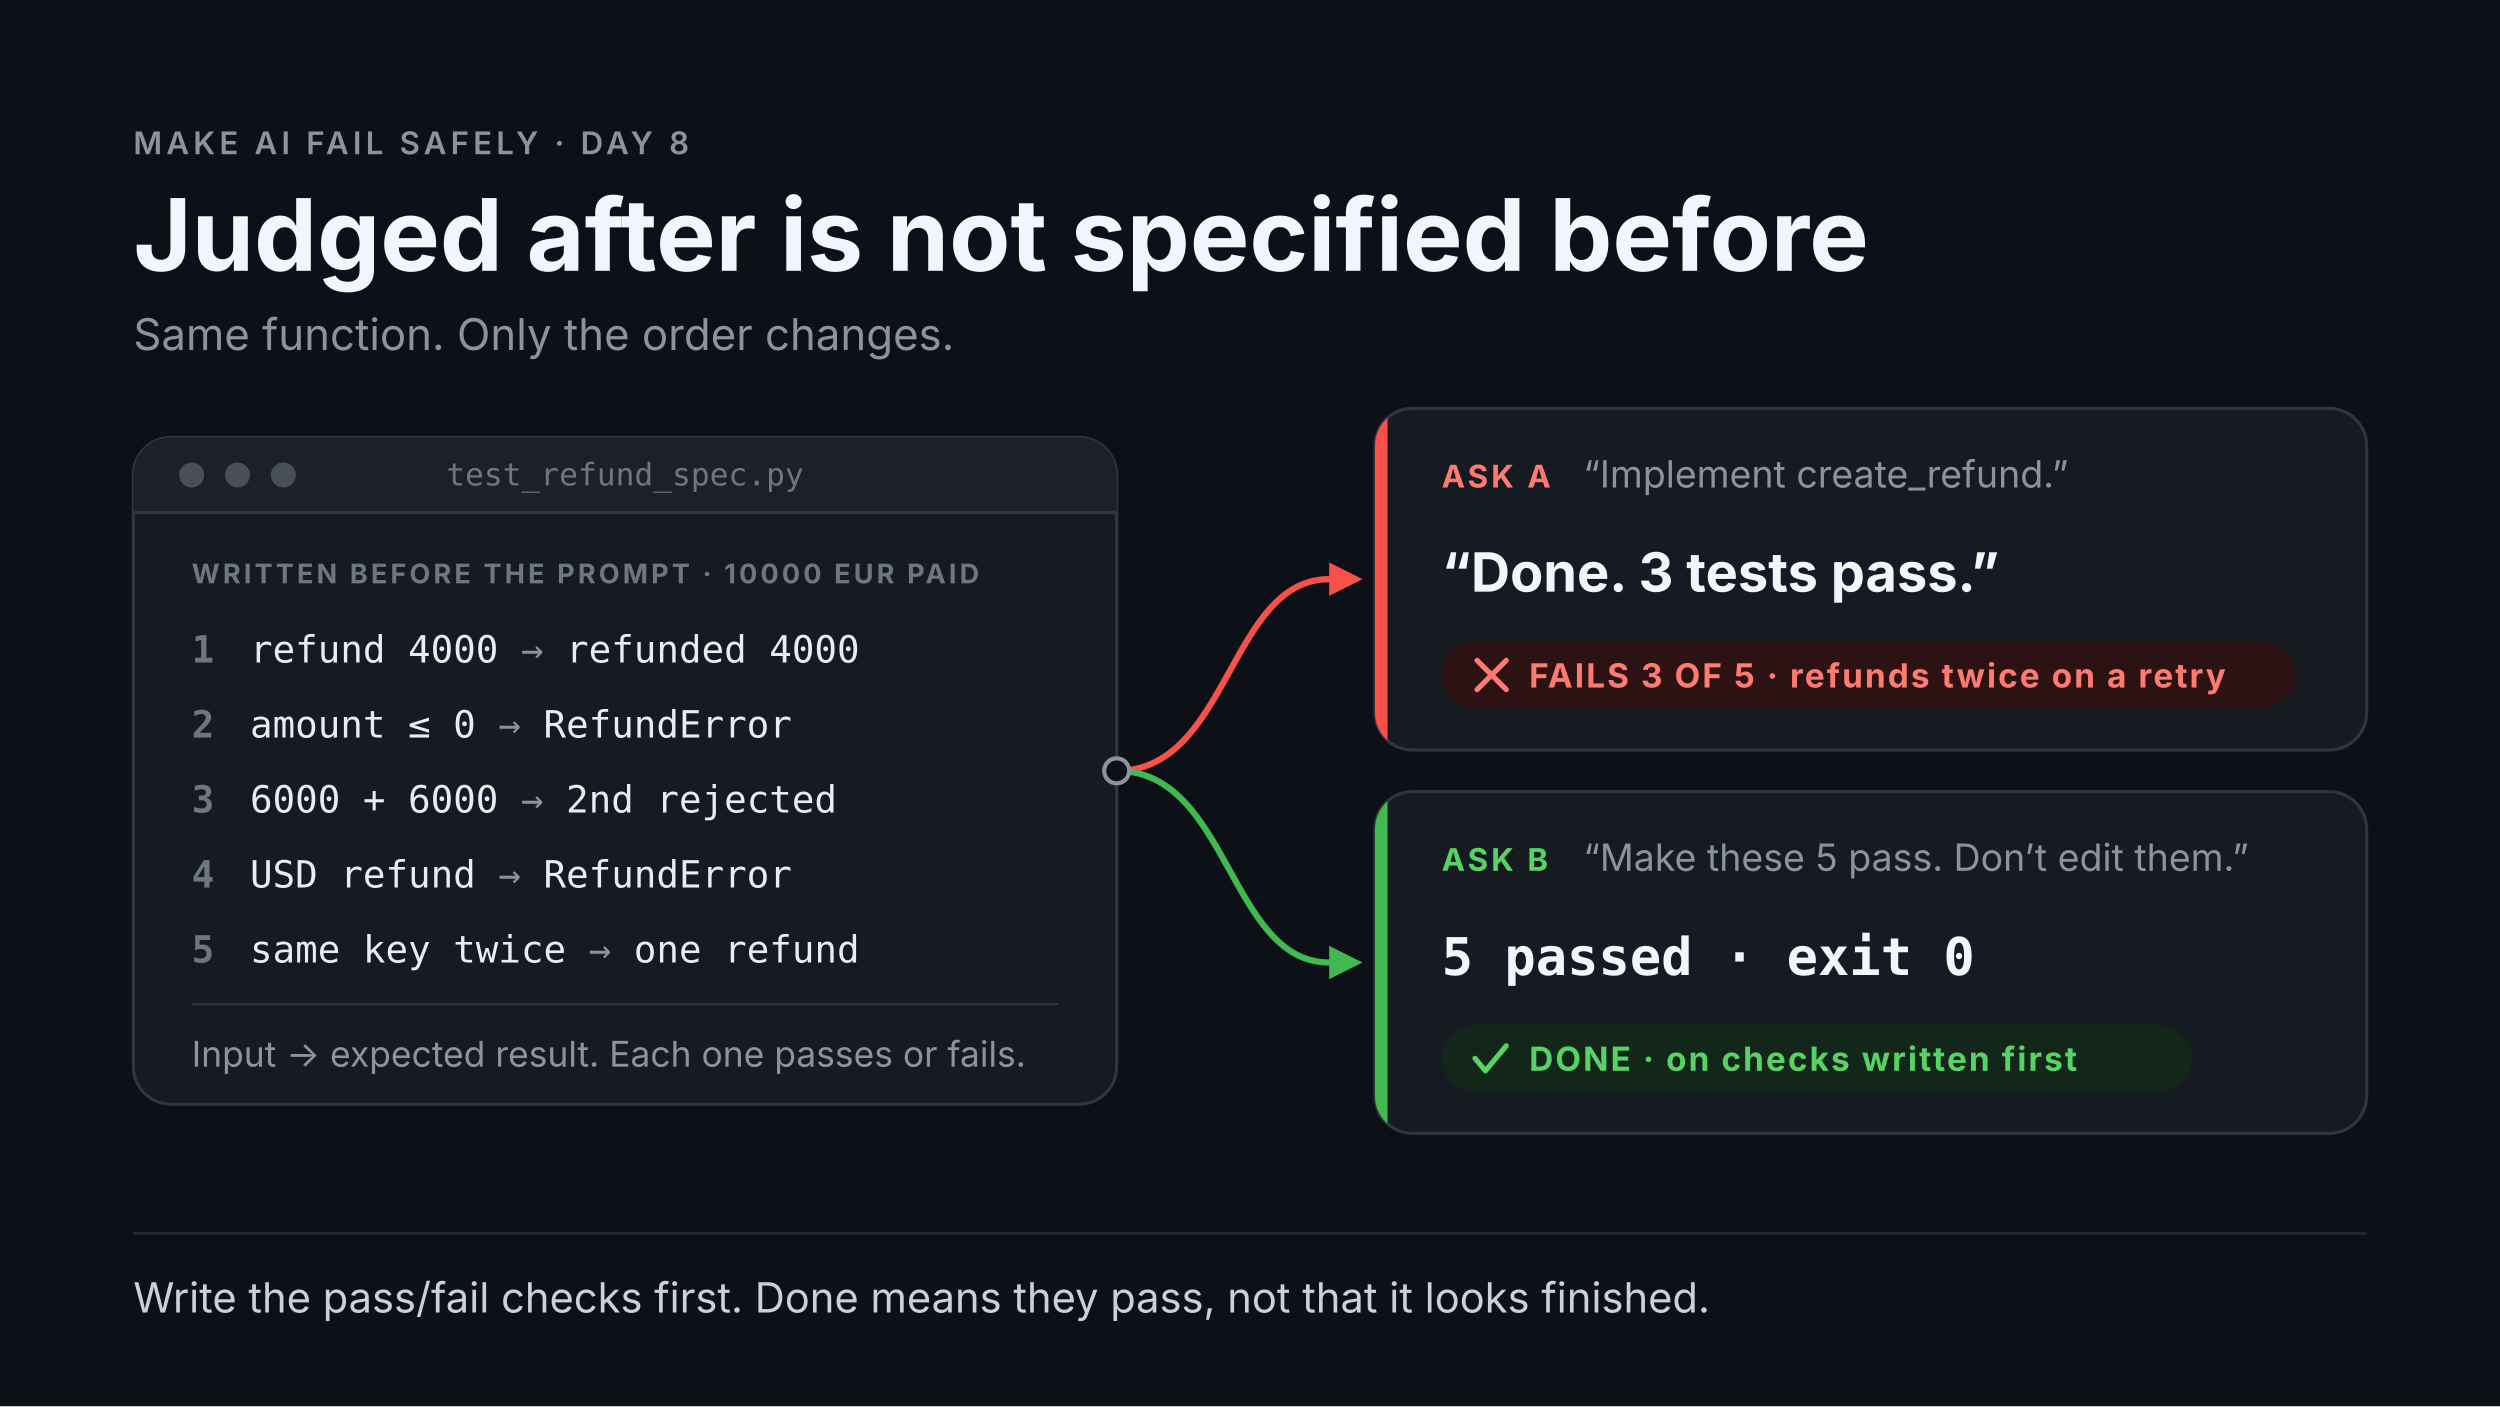
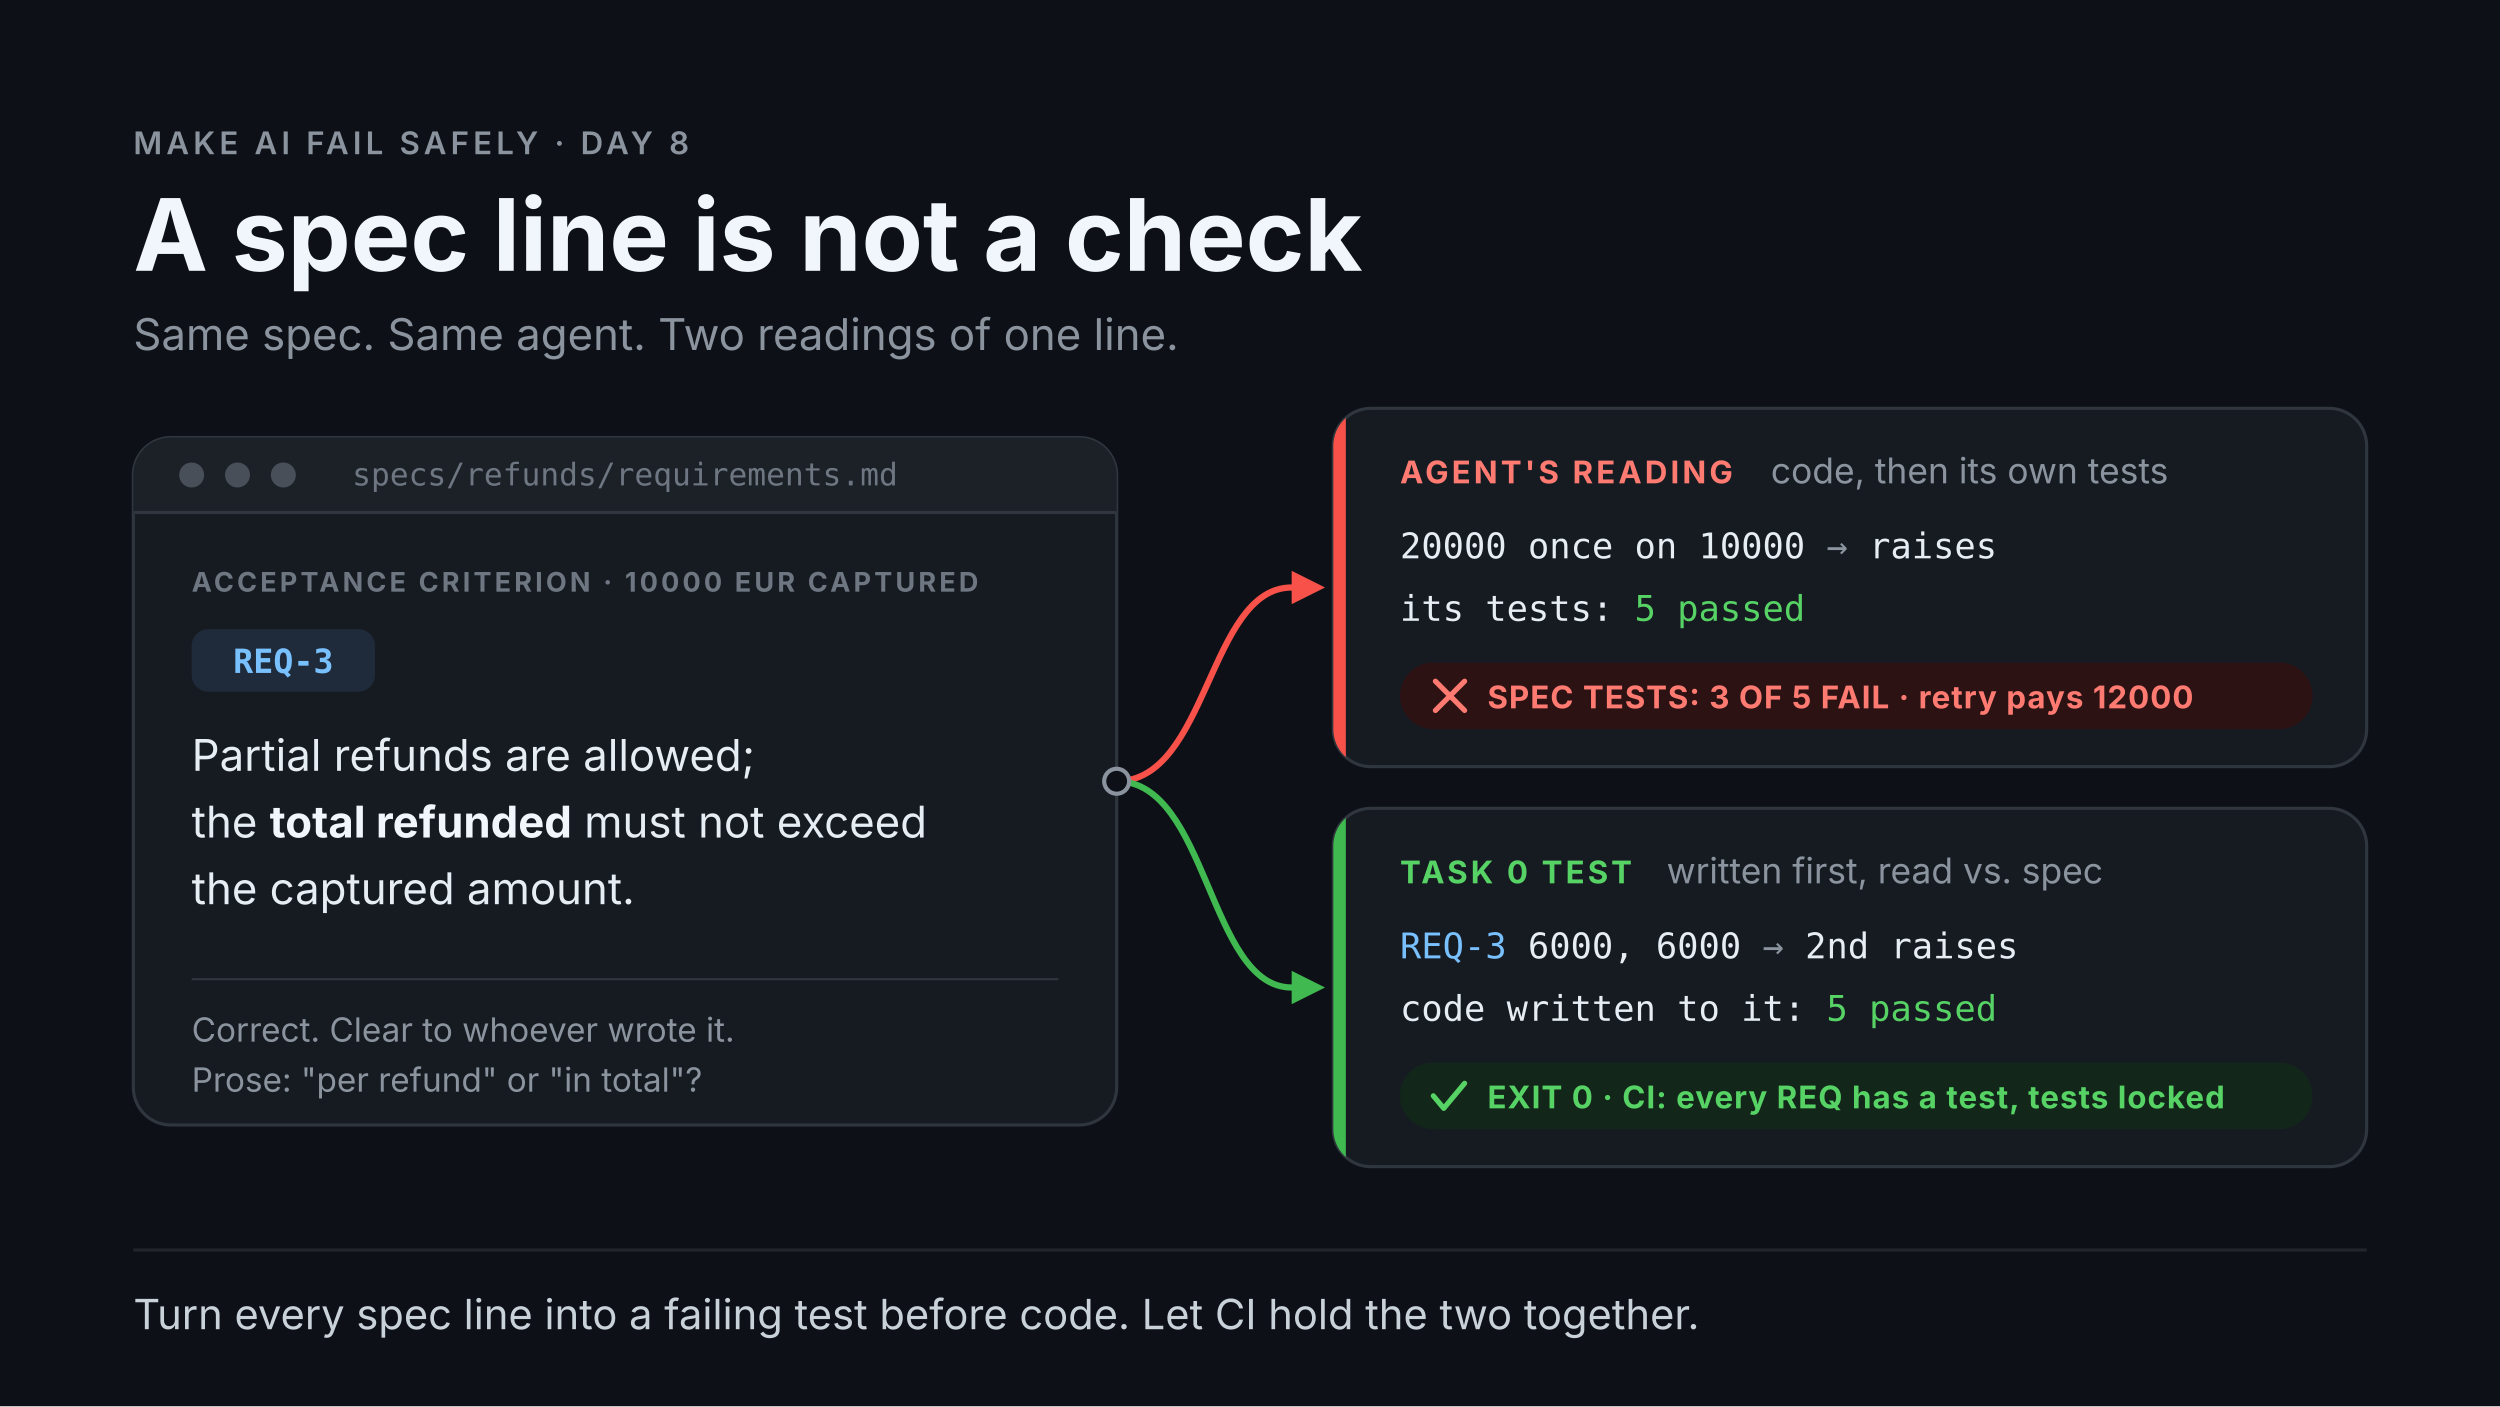
<svg xmlns="http://www.w3.org/2000/svg" width="1200" height="675" viewBox="0 0 1200 675" role="img" aria-labelledby="d8title d8desc">
  <defs>
    <clipPath id="cardA">
-       <rect x="660" y="196" width="476" height="164" rx="18" />
+       <rect x="640" y="196" width="496" height="172" rx="18" />
    </clipPath>
    <clipPath id="cardB">
-       <rect x="660" y="380" width="476" height="164" rx="18" />
+       <rect x="640" y="388" width="496" height="172" rx="18" />
    </clipPath>
  </defs>
  <style>
    .sans { font-family: Inter, system-ui, -apple-system, "Segoe UI", Roboto, Helvetica, Arial, sans-serif; }
    .mono { font-family: "Cascadia Code", ui-monospace, "SF Mono", Menlo, Consolas, "DejaVu Sans Mono", monospace; }
    .eyebrow { font-size: 15px; font-weight: 600; letter-spacing: 2px; fill: #8b949e; }
    .title { font-size: 48px; font-weight: 700; fill: #f0f6fc; }
    .sub { font-size: 21px; fill: #8b949e; }
-     .check { font-size: 18px; fill: #e6edf3; }
-     .num { font-size: 18px; font-weight: 700; fill: #6e7681; }
+     .spec { font-size: 21px; fill: #e6edf3; }
    .rowlabel { font-size: 13px; font-weight: 700; letter-spacing: 1.5px; fill: #6e7681; }
    .label { font-size: 15px; font-weight: 700; letter-spacing: 1.5px; }
-     .ask { font-size: 18px; fill: #8b949e; }
-     .reply { font-size: 26px; font-weight: 700; fill: #f0f6fc; }
-     .verdict { font-size: 16px; font-weight: 700; letter-spacing: 1px; }
-     .note { font-size: 17px; fill: #8b949e; }
+     .ask { font-size: 17px; fill: #8b949e; }
+     .code { font-size: 17px; fill: #e6edf3; }
+     .verdict { font-size: 15px; font-weight: 700; letter-spacing: 0.5px; }
+     .note { font-size: 16px; fill: #8b949e; }
    .foot { font-size: 20px; fill: #c9d1d9; }
  </style>
  <rect width="1200" height="675" fill="#0d1117" />
  <text x="64" y="74" class="sans eyebrow">MAKE AI FAIL SAFELY · DAY 8</text>
-   <text x="64" y="130" class="sans title">Judged after is not specified before</text>
-   <text x="64" y="168" class="sans sub">Same function. Only the order changes.</text>
-   <rect x="64" y="210" width="472" height="320" rx="18" fill="#161b22" stroke="#30363d" stroke-width="1.5" />
+   <text x="64" y="130" class="sans title">A spec line is not a check</text>
+   <text x="64" y="168" class="sans sub">Same spec. Same agent. Two readings of one line.</text>
+   <rect x="64" y="210" width="472" height="330" rx="18" fill="#161b22" stroke="#30363d" stroke-width="1.5" />
  <path d="M64 246 v-18 a18 18 0 0 1 18 -18 h436 a18 18 0 0 1 18 18 v18 z" fill="#1c2128" />
  <line x1="64" y1="246" x2="536" y2="246" stroke="#30363d" stroke-width="1.5" />
  <circle cx="92" cy="228" r="6" fill="#484f58" />
  <circle cx="114" cy="228" r="6" fill="#484f58" />
  <circle cx="136" cy="228" r="6" fill="#484f58" />
-   <text x="300" y="233" text-anchor="middle" class="mono" style="font-size:15px" fill="#6e7681">test_refund_spec.py</text>
-   <text x="92" y="280" class="sans rowlabel">WRITTEN BEFORE THE PROMPT · 10000 EUR PAID</text>
-   <text x="92" y="318" class="mono num">1</text>
-   <text x="120" y="318" class="mono check">refund 4000 <tspan fill="#8b949e">→</tspan> refunded 4000</text>
-   <text x="92" y="354" class="mono num">2</text>
-   <text x="120" y="354" class="mono check">amount ≤ 0 <tspan fill="#8b949e">→</tspan> RefundError</text>
-   <text x="92" y="390" class="mono num">3</text>
-   <text x="120" y="390" class="mono check">6000 + 6000 <tspan fill="#8b949e">→</tspan> 2nd rejected</text>
-   <text x="92" y="426" class="mono num">4</text>
-   <text x="120" y="426" class="mono check">USD refund <tspan fill="#8b949e">→</tspan> RefundError</text>
-   <text x="92" y="462" class="mono num">5</text>
-   <text x="120" y="462" class="mono check">same key twice <tspan fill="#8b949e">→</tspan> one refund</text>
-   <line x1="92" y1="482" x2="508" y2="482" stroke="#30363d" stroke-width="1" />
-   <text x="92" y="512" class="sans note">Input → expected result. Each one passes or fails.</text>
-   <path d="M536 370 C 590 370, 590 278, 638 278" fill="none" stroke="#f85149" stroke-width="3" stroke-linecap="round" />
-   <polygon points="638,270 654,278 638,286" fill="#f85149" />
-   <path d="M536 370 C 590 370, 590 462, 638 462" fill="none" stroke="#3fb950" stroke-width="3" stroke-linecap="round" />
-   <polygon points="638,454 654,462 638,470" fill="#3fb950" />
-   <circle cx="536" cy="370" r="6" fill="#0d1117" stroke="#8b949e" stroke-width="2" />
-   <rect x="660" y="196" width="476" height="164" rx="18" fill="#161b22" stroke="#30363d" stroke-width="1.5" />
-   <rect x="660" y="196" width="6" height="164" fill="#f85149" clip-path="url(#cardA)" />
-   <text x="692" y="234" class="sans label" fill="#ff7b72">ASK A</text>
-   <text x="760" y="234" class="sans ask">“Implement create_refund.”</text>
-   <text x="692" y="284" class="sans reply">“Done. 3 tests pass.”</text>
-   <rect x="692" y="308" width="410" height="32" rx="16" fill="#2d1214" />
-   <path d="M709 317 l14 14 M723 317 l-14 14" stroke="#ff7b72" stroke-width="2.5" stroke-linecap="round" />
-   <text x="734" y="330" class="sans verdict" fill="#ff7b72">FAILS 3 OF 5 · refunds twice on a retry</text>
-   <rect x="660" y="380" width="476" height="164" rx="18" fill="#161b22" stroke="#30363d" stroke-width="1.5" />
-   <rect x="660" y="380" width="6" height="164" fill="#3fb950" clip-path="url(#cardB)" />
-   <text x="692" y="418" class="sans label" fill="#56d364">ASK B</text>
-   <text x="760" y="418" class="sans ask">“Make these 5 pass. Don’t edit them.”</text>
-   <text x="692" y="468" class="mono reply" style="font-size:25px">5 passed · exit 0</text>
-   <rect x="692" y="492" width="360" height="32" rx="16" fill="#12261a" />
-   <path d="M708 508 l5 6 l10 -12" fill="none" stroke="#56d364" stroke-width="2.5" stroke-linecap="round" stroke-linejoin="round" />
-   <text x="734" y="514" class="sans verdict" fill="#56d364">DONE · on checks written first</text>
-   <line x1="64" y1="592" x2="1136" y2="592" stroke="#21262d" stroke-width="1.5" />
-   <text x="64" y="630" class="sans foot">Write the pass/fail checks first. Done means they pass, not that it looks finished.</text>
+   <text x="300" y="233" text-anchor="middle" class="mono" style="font-size:15px" fill="#6e7681">specs/refunds/requirements.md</text>
+   <text x="92" y="284" class="sans rowlabel">ACCEPTANCE CRITERION · 10000 EUR CAPTURED</text>
+   <rect x="92" y="302" width="88" height="30" rx="8" fill="#1f2a3a" />
+   <text x="136" y="323" text-anchor="middle" class="mono" style="font-size:16px;font-weight:700" fill="#79c0ff">REQ-3</text>
+   <text x="92" y="370" class="sans spec">Partial refunds are allowed;</text>
+   <text x="92" y="402" class="sans spec">the <tspan font-weight="700" fill="#f0f6fc">total refunded</tspan> must not exceed</text>
+   <text x="92" y="434" class="sans spec">the captured amount.</text>
+   <line x1="92" y1="470" x2="508" y2="470" stroke="#30363d" stroke-width="1" />
+   <text x="92" y="500" class="sans note">Correct. Clear to whoever wrote it.</text>
+   <text x="92" y="524" class="sans note">Prose: "per refund" or "in total"?</text>
+   <path d="M536 375 C 580 375, 580 282, 620 282" fill="none" stroke="#f85149" stroke-width="3" stroke-linecap="round" />
+   <polygon points="620,274 636,282 620,290" fill="#f85149" />
+   <path d="M536 375 C 580 375, 580 474, 620 474" fill="none" stroke="#3fb950" stroke-width="3" stroke-linecap="round" />
+   <polygon points="620,466 636,474 620,482" fill="#3fb950" />
+   <circle cx="536" cy="375" r="6" fill="#0d1117" stroke="#8b949e" stroke-width="2" />
+   <rect x="640" y="196" width="496" height="172" rx="18" fill="#161b22" stroke="#30363d" stroke-width="1.5" />
+   <rect x="640" y="196" width="6" height="172" fill="#f85149" clip-path="url(#cardA)" />
+   <text x="672" y="232" class="sans label" fill="#ff7b72">AGENT'S READING</text>
+   <text x="850" y="232" class="sans ask">code, then its own tests</text>
+   <text x="672" y="268" class="mono code">20000 once on 10000 <tspan fill="#8b949e">→</tspan> raises</text>
+   <text x="672" y="298" class="mono code" fill="#8b949e">its tests: <tspan fill="#56d364">5 passed</tspan>
+   </text>
+   <rect x="672" y="318" width="438" height="32" rx="16" fill="#2d1214" />
+   <path d="M689 327 l14 14 M703 327 l-14 14" stroke="#ff7b72" stroke-width="2.5" stroke-linecap="round" />
+   <text x="714" y="340" class="sans verdict" fill="#ff7b72">SPEC TESTS: 3 OF 5 FAIL · retry pays 12000</text>
+   <rect x="640" y="388" width="496" height="172" rx="18" fill="#161b22" stroke="#30363d" stroke-width="1.5" />
+   <rect x="640" y="388" width="6" height="172" fill="#3fb950" clip-path="url(#cardB)" />
+   <text x="672" y="424" class="sans label" fill="#56d364">TASK 0 TEST</text>
+   <text x="800" y="424" class="sans ask">written first, read vs. spec</text>
+   <text x="672" y="460" class="mono code">
+     <tspan fill="#79c0ff">REQ-3</tspan> 6000, 6000 <tspan fill="#8b949e">→</tspan> 2nd raises</text>
+   <text x="672" y="490" class="mono code" fill="#8b949e">code written to it: <tspan fill="#56d364">5 passed</tspan>
+   </text>
+   <rect x="672" y="510" width="438" height="32" rx="16" fill="#12261a" />
+   <path d="M688 526 l5 6 l10 -12" fill="none" stroke="#56d364" stroke-width="2.5" stroke-linecap="round" stroke-linejoin="round" />
+   <text x="714" y="532" class="sans verdict" fill="#56d364">EXIT 0 · CI: every REQ has a test, tests locked</text>
+   <line x1="64" y1="600" x2="1136" y2="600" stroke="#21262d" stroke-width="1.5" />
+   <text x="64" y="638" class="sans foot">Turn every spec line into a failing test before code. Let CI hold the two together.</text>
</svg>
